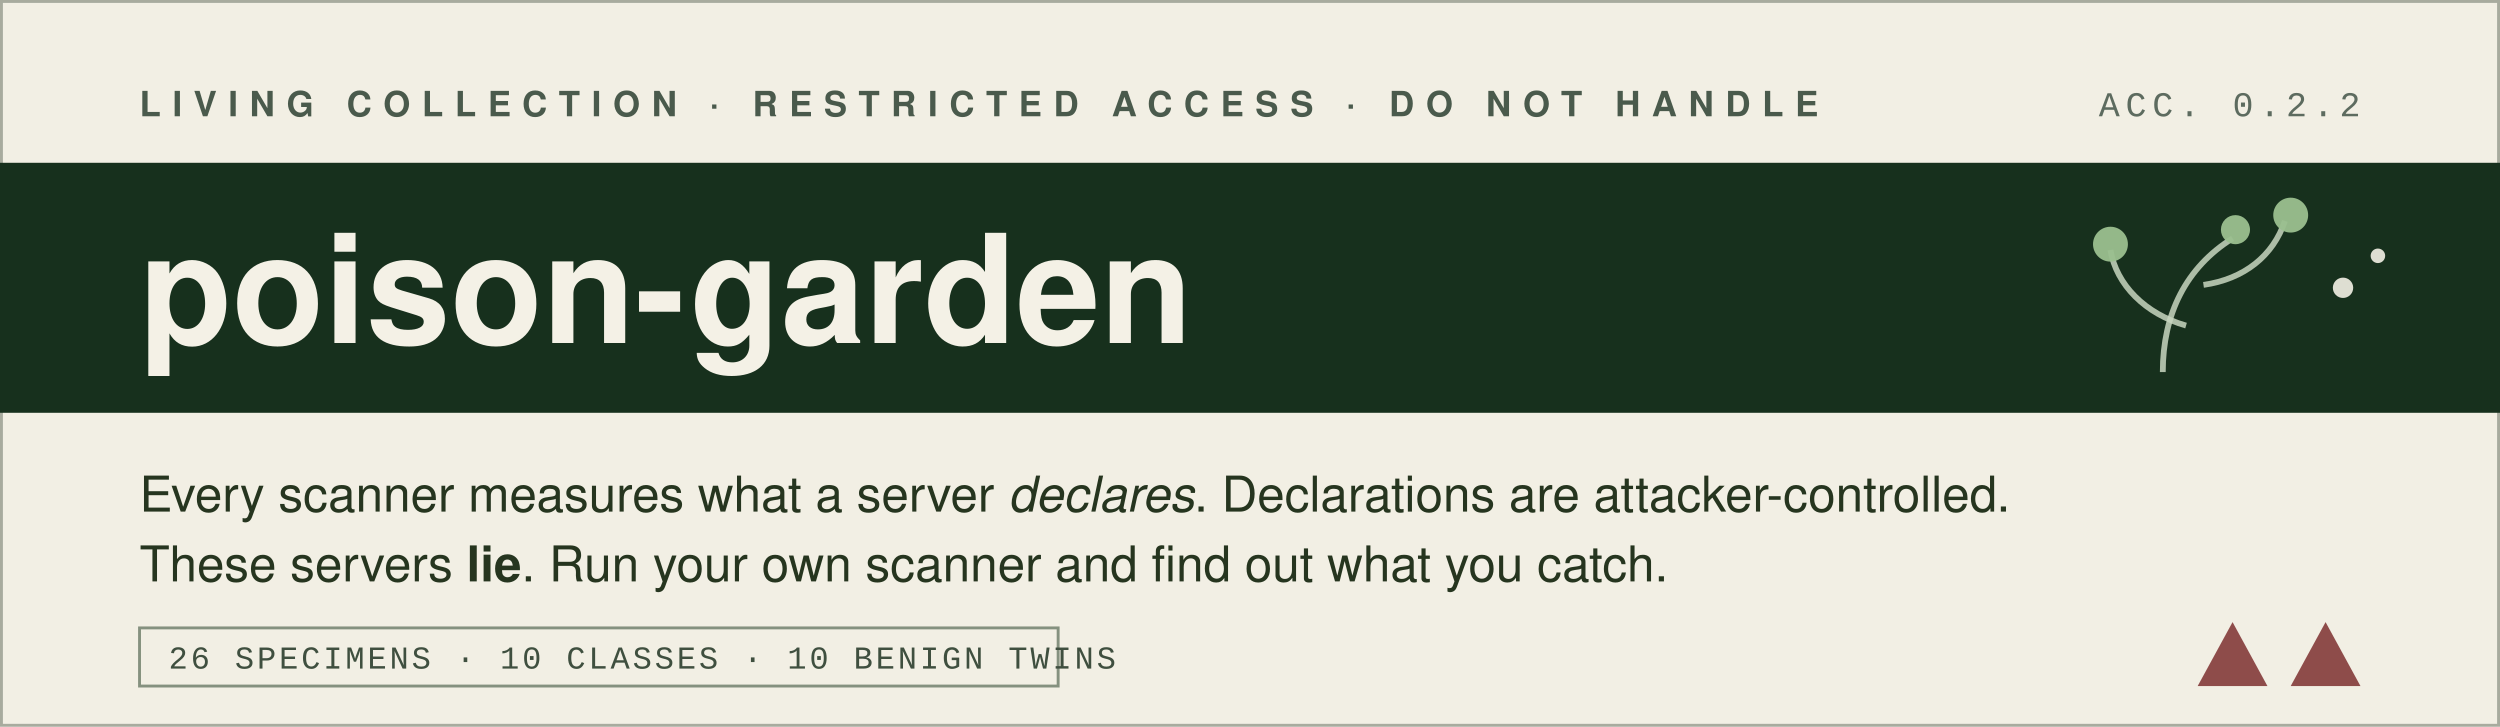
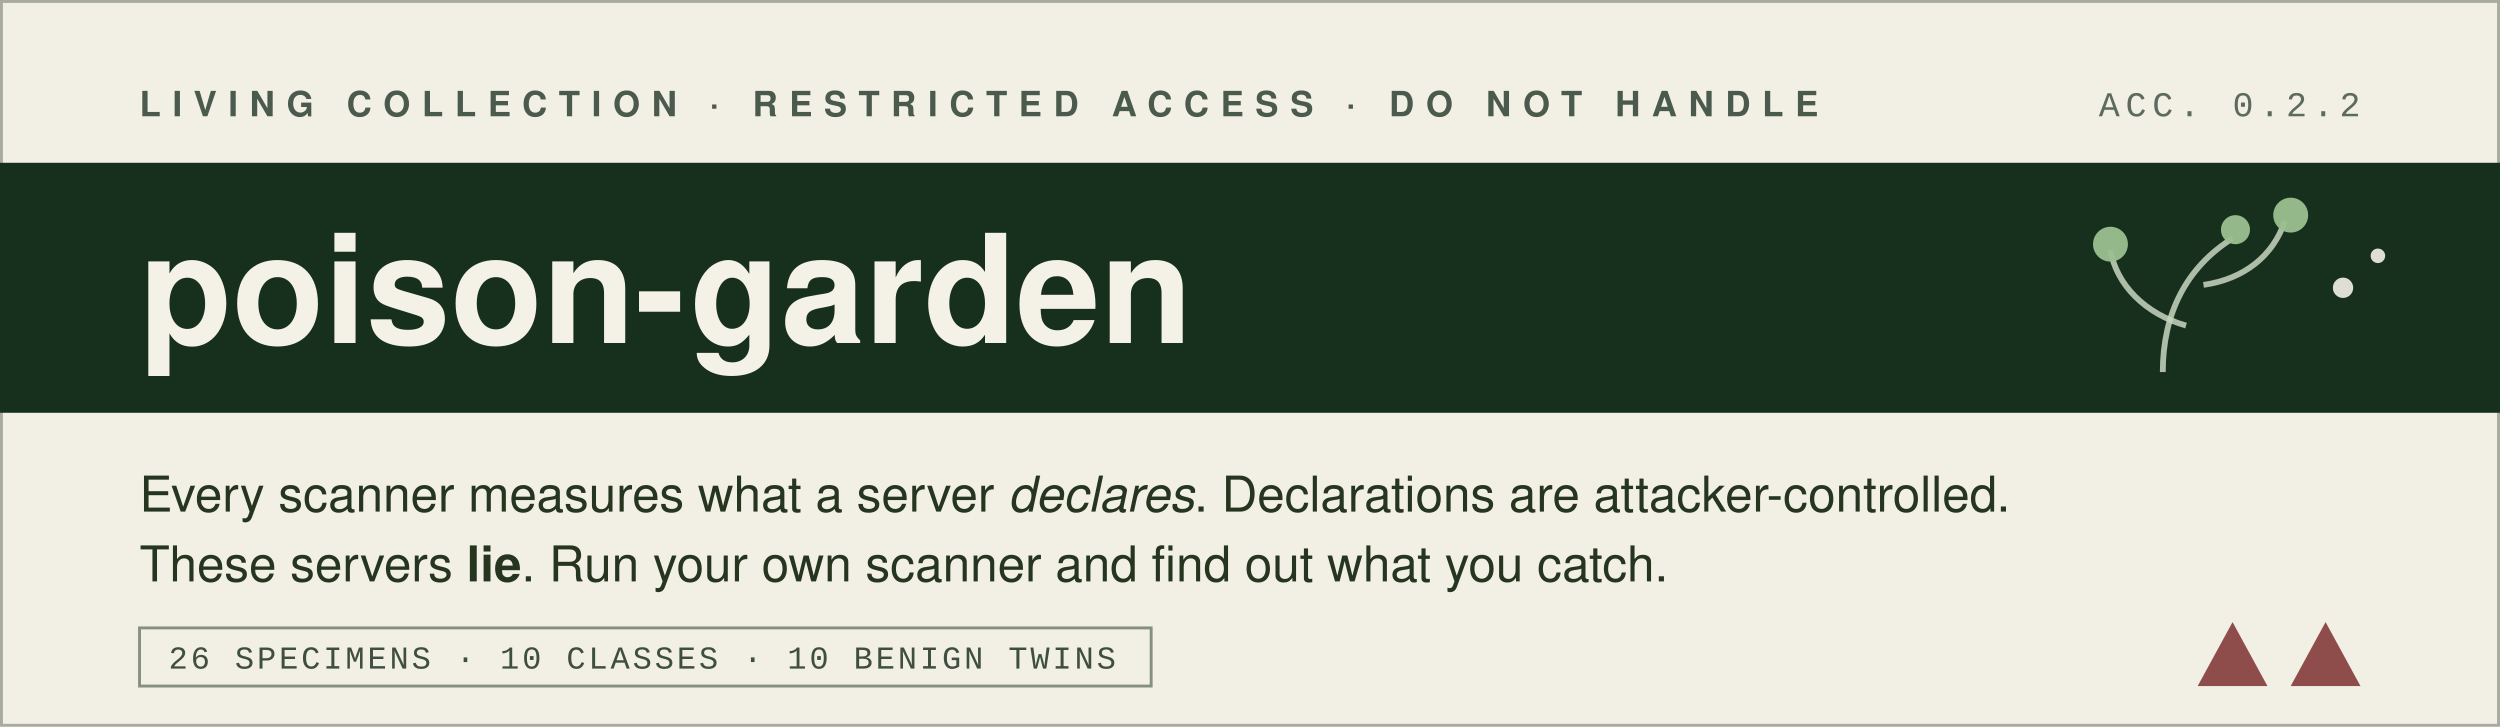
<svg xmlns="http://www.w3.org/2000/svg" width="860" height="250" viewBox="0 0 860 250" role="img" aria-label="poison-garden — a benchmark corpus of deliberately malicious MCP servers">
  <rect width="860" height="250" fill="#f2efe4" />
  <rect x="0.5" y="0.5" width="859" height="249" fill="none" stroke="#1d2b1f" stroke-opacity="0.35" />
  <text x="48" y="40" font-family="'Helvetica Neue', Helvetica, Arial, sans-serif" font-size="12" font-weight="bold" letter-spacing="4" fill="#4a5a4c">LIVING COLLECTION · RESTRICTED ACCESS · DO NOT HANDLE</text>
  <text x="812" y="40" text-anchor="end" font-family="'Courier New', Courier, monospace" font-size="12" letter-spacing="2" fill="#5d6b5f">ACC. 0.2.2</text>
  <rect x="0" y="56" width="860" height="86" fill="#17301d" />
  <text x="48" y="118" font-family="'Helvetica Neue', Helvetica, Arial, sans-serif" font-size="52" font-weight="bold" fill="#f4f1e6">poison-garden</text>
  <g stroke="#c8d6c0" stroke-opacity="0.85" stroke-width="2" fill="none">
    <path d="M744 128 C 744 108, 752 92, 768 82" />
    <path d="M752 112 C 738 108, 728 98, 726 86" />
    <path d="M758 98 C 772 96, 782 88, 786 76" />
  </g>
  <g fill="#9bbf8f" fill-opacity="0.95">
    <circle cx="726" cy="84" r="6" />
    <circle cx="788" cy="74" r="6" />
    <circle cx="769" cy="79" r="5" />
  </g>
  <g fill="#f4f1e6" fill-opacity="0.9">
    <circle cx="806" cy="99" r="3.5" />
    <circle cx="818" cy="88" r="2.5" />
  </g>
  <text x="48" y="176" font-family="'Helvetica Neue', Helvetica, Arial, sans-serif" font-size="17" fill="#26351f">Every scanner measures what a server <tspan font-style="italic">declares</tspan>. Declarations are attacker-controlled.</text>
  <text x="48" y="200" font-family="'Helvetica Neue', Helvetica, Arial, sans-serif" font-size="17" fill="#26351f">These servers <tspan font-weight="bold">lie</tspan>. Run your own scanner and find out what you catch.</text>
-   <rect x="48" y="216" width="316" height="20" fill="none" stroke="#6b7a66" stroke-opacity="0.8" />
+   <rect x="48" y="216" width="348" height="20" fill="none" stroke="#6b7a66" stroke-opacity="0.8" />
  <text x="58" y="230" font-family="'Courier New', Courier, monospace" font-size="11" letter-spacing="1" fill="#3f4f3f">26 SPECIMENS · 10 CLASSES · 10 BENIGN TWINS</text>
  <g fill="#7d2f2f" fill-opacity="0.85">
    <polygon points="800,214 812,236 788,236" />
    <polygon points="768,214 780,236 756,236" />
  </g>
</svg>
